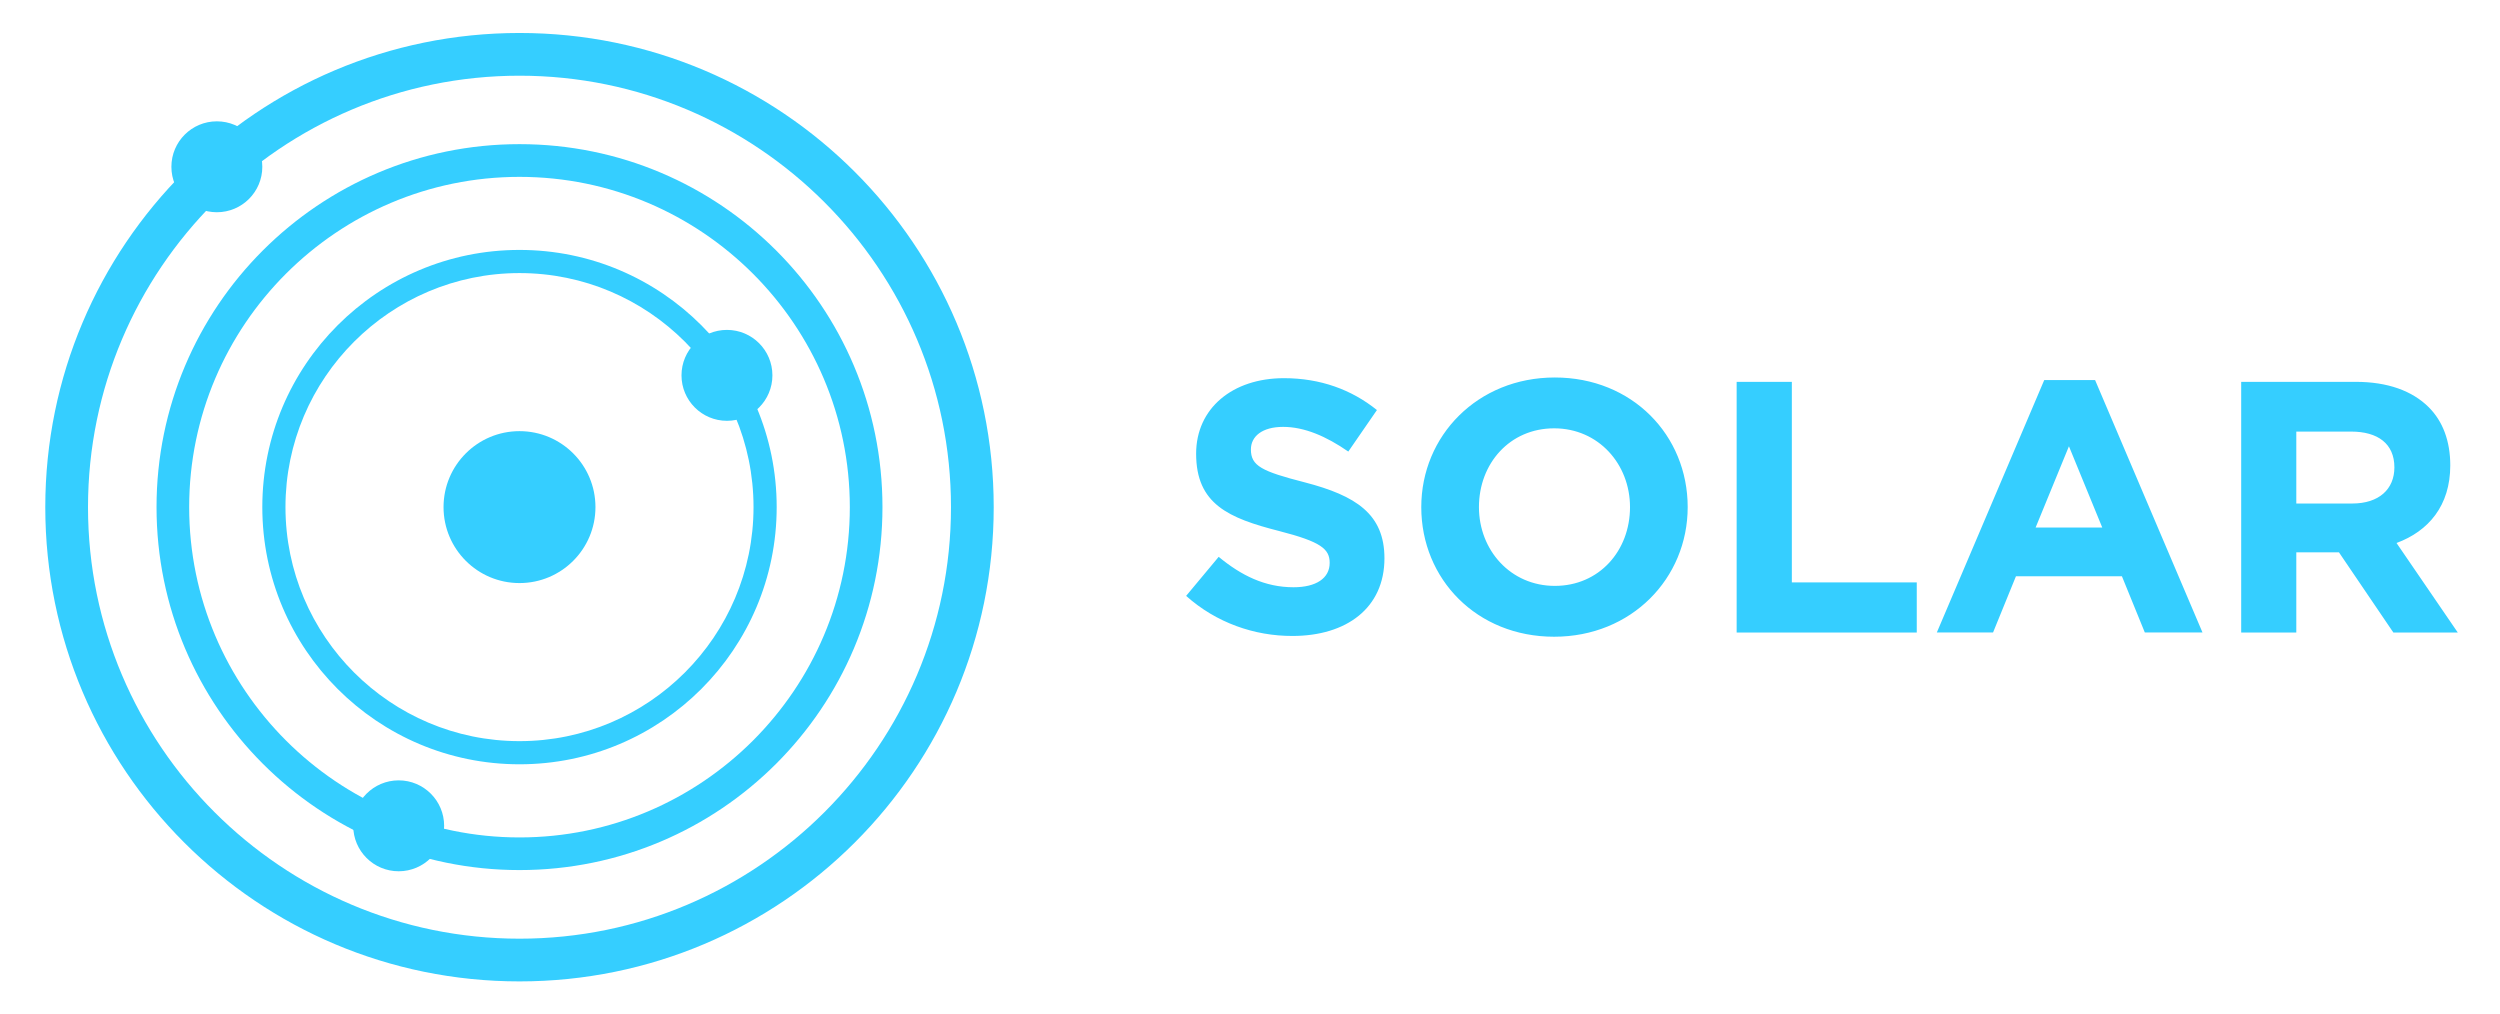
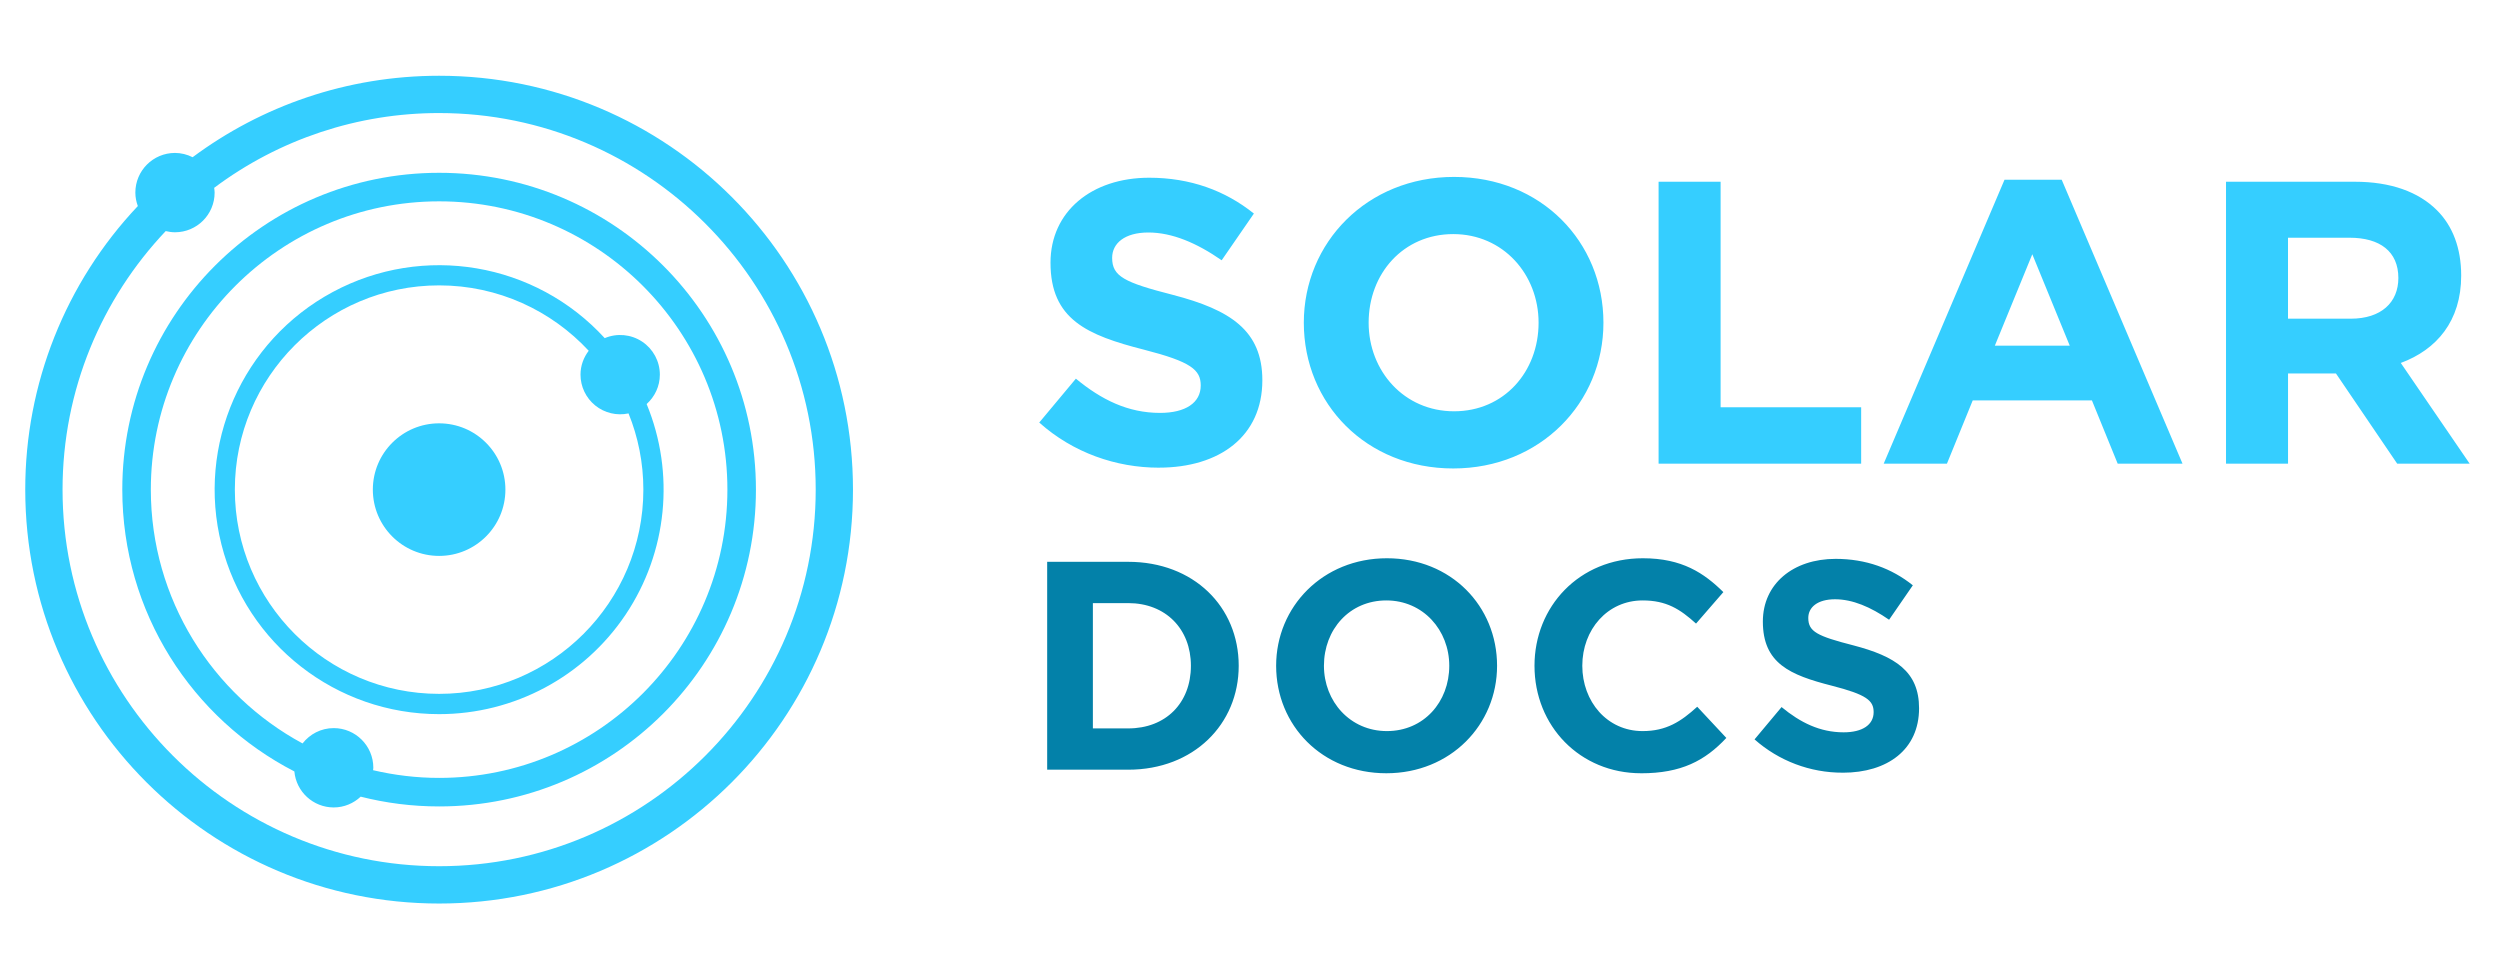
- <svg xmlns="http://www.w3.org/2000/svg" id="Layer_1" viewBox="0 0 292.59 118.58">
-   <style>.st0{fill:#35ceff}</style>
-   <path d="M60.8 8.86c27.84 0 50.5 22.65 50.5 50.5 0 27.84-22.65 50.5-50.5 50.5-27.84 0-50.5-22.65-50.5-50.5s22.65-50.5 50.5-50.5m0-5c-30.65 0-55.5 24.85-55.5 55.5s24.85 55.5 55.5 55.5 55.5-24.85 55.5-55.5-24.85-55.5-55.5-55.5z" class="st0" />
-   <path d="M60.8 20.7c21.32 0 38.66 17.34 38.66 38.66S82.11 98.01 60.8 98.01 22.14 80.67 22.14 59.35 39.48 20.7 60.8 20.7m0-3.83c-23.46 0-42.48 19.02-42.48 42.48s19.02 42.48 42.48 42.48c23.46 0 42.48-19.02 42.48-42.48S84.26 16.87 60.8 16.87z" class="st0" />
-   <path d="M60.8 31.96c15.1 0 27.39 12.29 27.39 27.39S75.9 86.74 60.8 86.74 33.41 74.45 33.41 59.35 45.69 31.96 60.8 31.96m0-2.71c-16.62 0-30.1 13.48-30.1 30.1s13.48 30.1 30.1 30.1 30.1-13.48 30.1-30.1-13.48-30.1-30.1-30.1z" class="st0" />
-   <circle cx="60.8" cy="59.35" r="8.89" class="st0" />
-   <circle cx="85.08" cy="43.93" r="5.32" class="st0" />
-   <circle cx="46.66" cy="96.65" r="5.32" class="st0" />
-   <circle cx="25.38" cy="19.52" r="5.32" class="st0" />
-   <g>
-     <path d="M138.82 69.74l3.81-4.57c2.64 2.18 5.41 3.56 8.76 3.56 2.64 0 4.23-1.05 4.23-2.85 0-1.63-1.01-2.47-5.91-3.73-5.91-1.51-9.72-3.14-9.72-9.05 0-5.32 4.27-8.84 10.27-8.84 4.27 0 7.92 1.34 10.89 3.73l-3.35 4.86c-2.6-1.8-5.15-2.89-7.63-2.89-2.47 0-3.77 1.13-3.77 2.64 0 1.93 1.26 2.56 6.33 3.86 5.95 1.55 9.3 3.69 9.3 8.88 0 5.82-4.44 9.09-10.77 9.09-4.44.01-8.92-1.54-12.44-4.69zM166.34 59.35c0-8.34 6.58-15.17 15.63-15.17s15.55 6.75 15.55 15.17c0 8.34-6.58 15.17-15.63 15.17s-15.55-6.74-15.55-15.17zm24.43 0c0-5.03-3.69-9.22-8.88-9.22s-8.8 4.11-8.8 9.22c0 5.03 3.69 9.22 8.88 9.22 5.2 0 8.8-4.11 8.8-9.22zM203.26 44.69h6.45v23.47h14.62v5.87h-21.08V44.69zM239.25 44.48h5.95l12.57 29.54h-6.75l-2.68-6.58h-12.4l-2.68 6.58h-6.58l12.57-29.54zm6.79 17.26l-3.9-9.51-3.9 9.51h7.8zM262.3 44.69h13.41c3.73 0 6.62 1.05 8.55 2.98 1.63 1.63 2.51 3.94 2.51 6.79 0 4.74-2.56 7.71-6.29 9.09l7.17 10.48h-7.54l-6.37-9.39h-4.99v9.39h-6.45V44.69zm12.99 14.24c3.14 0 4.94-1.68 4.94-4.23 0-2.77-1.93-4.19-5.07-4.19h-6.41v8.42h6.54z" class="st0" />
+ <svg xmlns="http://www.w3.org/2000/svg" width="99" height="38">
+   <g fill="none" fill-rule="evenodd">
+     <g fill="#35CEFF">
+       <path fill-rule="nonzero" d="M45.89 18.52c-1.69 0-3.396-.59-4.736-1.787l1.451-1.738c1.005.83 2.058 1.356 3.333 1.356 1.005 0 1.611-.399 1.611-1.085 0-.622-.383-.94-2.249-1.419-2.248-.574-3.7-1.196-3.7-3.444 0-2.026 1.627-3.365 3.908-3.365 1.626 0 3.014.51 4.146 1.419l-1.276 1.85c-.988-.686-1.961-1.1-2.902-1.1-.941 0-1.435.43-1.435 1.004 0 .734.478.973 2.408 1.467 2.264.59 3.54 1.404 3.54 3.381 0 2.217-1.69 3.46-4.098 3.46zm11.658.031c-3.445 0-5.917-2.567-5.917-5.772 0-3.174 2.504-5.773 5.949-5.773 3.444 0 5.916 2.567 5.916 5.773 0 3.173-2.504 5.772-5.948 5.772zm.032-2.264c1.977 0 3.348-1.563 3.348-3.508 0-1.914-1.403-3.509-3.38-3.509-1.978 0-3.35 1.563-3.35 3.509 0 1.913 1.404 3.508 3.382 3.508zm8.1 2.073V7.197h2.456v8.93h5.566v2.233H65.68zm8.915 0l4.784-11.243h2.264l4.784 11.243H83.86l-1.02-2.504h-4.72l-1.021 2.504h-2.504zm4.401-4.672h2.966l-1.483-3.62-1.483 3.62zm9.154 4.672V7.197h5.103c1.419 0 2.52.399 3.253 1.132.622.622.957 1.5.957 2.584 0 1.802-.973 2.934-2.392 3.46l2.727 3.987h-2.87l-2.425-3.572h-1.897v3.572H88.15zm2.456-5.74h2.487c1.196 0 1.882-.639 1.882-1.612 0-1.052-.734-1.594-1.93-1.594h-2.44v3.205z" />
+       <path d="M17.39 34.302c-8.224 0-14.913-6.69-14.913-14.913 0-3.962 1.555-7.565 4.085-10.238.118.028.24.047.367.047.868 0 1.57-.703 1.57-1.57 0-.066-.01-.128-.018-.19a14.834 14.834 0 0 1 8.908-2.961c8.223 0 14.913 6.69 14.913 14.912 0 8.223-6.69 14.913-14.913 14.913M17.39 3c-3.658 0-7.036 1.2-9.763 3.226a1.549 1.549 0 0 0-.697-.17 1.57 1.57 0 0 0-1.57 1.571c0 .188.037.366.098.533A16.326 16.326 0 0 0 1 19.39c0 9.051 7.338 16.39 16.39 16.39 9.05 0 16.388-7.339 16.388-16.39S26.44 3 17.39 3" />
+       <path d="M17.39 30.805c-.9 0-1.775-.108-2.616-.305.003-.033.01-.063.01-.096 0-.868-.703-1.571-1.57-1.571-.504 0-.946.24-1.233.607-3.574-1.93-6.008-5.712-6.008-10.05 0-6.296 5.121-11.417 11.416-11.417s11.416 5.121 11.416 11.416-5.121 11.416-11.416 11.416m0-23.962c-6.93 0-12.546 5.617-12.546 12.546 0 4.863 2.768 9.077 6.814 11.16a1.566 1.566 0 0 0 1.556 1.426c.415 0 .79-.164 1.07-.427.994.252 2.034.387 3.106.387 6.93 0 12.546-5.617 12.546-12.546 0-6.929-5.617-12.546-12.546-12.546" />
+       <path d="M17.39 27.477c-4.461 0-8.09-3.628-8.09-8.088 0-4.46 3.629-8.088 8.09-8.088 2.337 0 4.445.998 5.923 2.589-.201.264-.325.589-.325.946a1.571 1.571 0 0 0 1.902 1.535c.378.933.587 1.951.587 3.018 0 4.46-3.628 8.088-8.088 8.088M25.607 16c.319-.288.523-.7.523-1.163a1.571 1.571 0 0 0-2.183-1.447 8.889 8.889 0 1 0-6.557 14.89 8.89 8.89 0 0 0 8.217-12.28" />
+       <path d="M17.39 16.764a2.625 2.625 0 1 0-.001 5.25 2.625 2.625 0 0 0 0-5.25" />
+     </g>
+     <path fill="#0381A9" fill-rule="nonzero" d="M41.468 30.48v-8.232h3.21c2.588 0 4.375 1.776 4.375 4.116 0 2.317-1.787 4.116-4.375 4.116h-3.21zm1.81-1.635h1.4c1.482 0 2.482-1 2.482-2.481 0-1.458-1-2.481-2.482-2.481h-1.4v4.962zm11.62 1.776c-2.54 0-4.363-1.893-4.363-4.257 0-2.34 1.846-4.257 4.386-4.257s4.363 1.893 4.363 4.257c0 2.34-1.846 4.257-4.386 4.257zm.023-1.67c1.459 0 2.47-1.152 2.47-2.587 0-1.411-1.035-2.587-2.493-2.587s-2.47 1.152-2.47 2.587c0 1.411 1.035 2.587 2.493 2.587zm10.067 1.67c-2.423 0-4.222-1.87-4.222-4.257 0-2.34 1.764-4.257 4.292-4.257 1.553 0 2.423.588 3.187 1.34l-1.082 1.247c-.635-.576-1.176-.917-2.116-.917-1.388 0-2.388 1.152-2.388 2.587 0 1.411.976 2.587 2.388 2.587.94 0 1.517-.376 2.163-.964l1.153 1.235c-.847.905-1.788 1.4-3.375 1.4zm7.985-.023a5.238 5.238 0 0 1-3.493-1.318L70.55 28c.741.611 1.517 1 2.458 1 .741 0 1.188-.295 1.188-.8 0-.46-.282-.694-1.658-1.047-1.658-.423-2.729-.882-2.729-2.54 0-1.494 1.2-2.482 2.882-2.482 1.2 0 2.222.377 3.057 1.047l-.94 1.364c-.73-.505-1.447-.811-2.14-.811-.695 0-1.06.317-1.06.74 0 .542.354.718 1.776 1.083 1.67.435 2.611 1.034 2.611 2.493 0 1.634-1.246 2.552-3.022 2.552z" />
  </g>
</svg>
